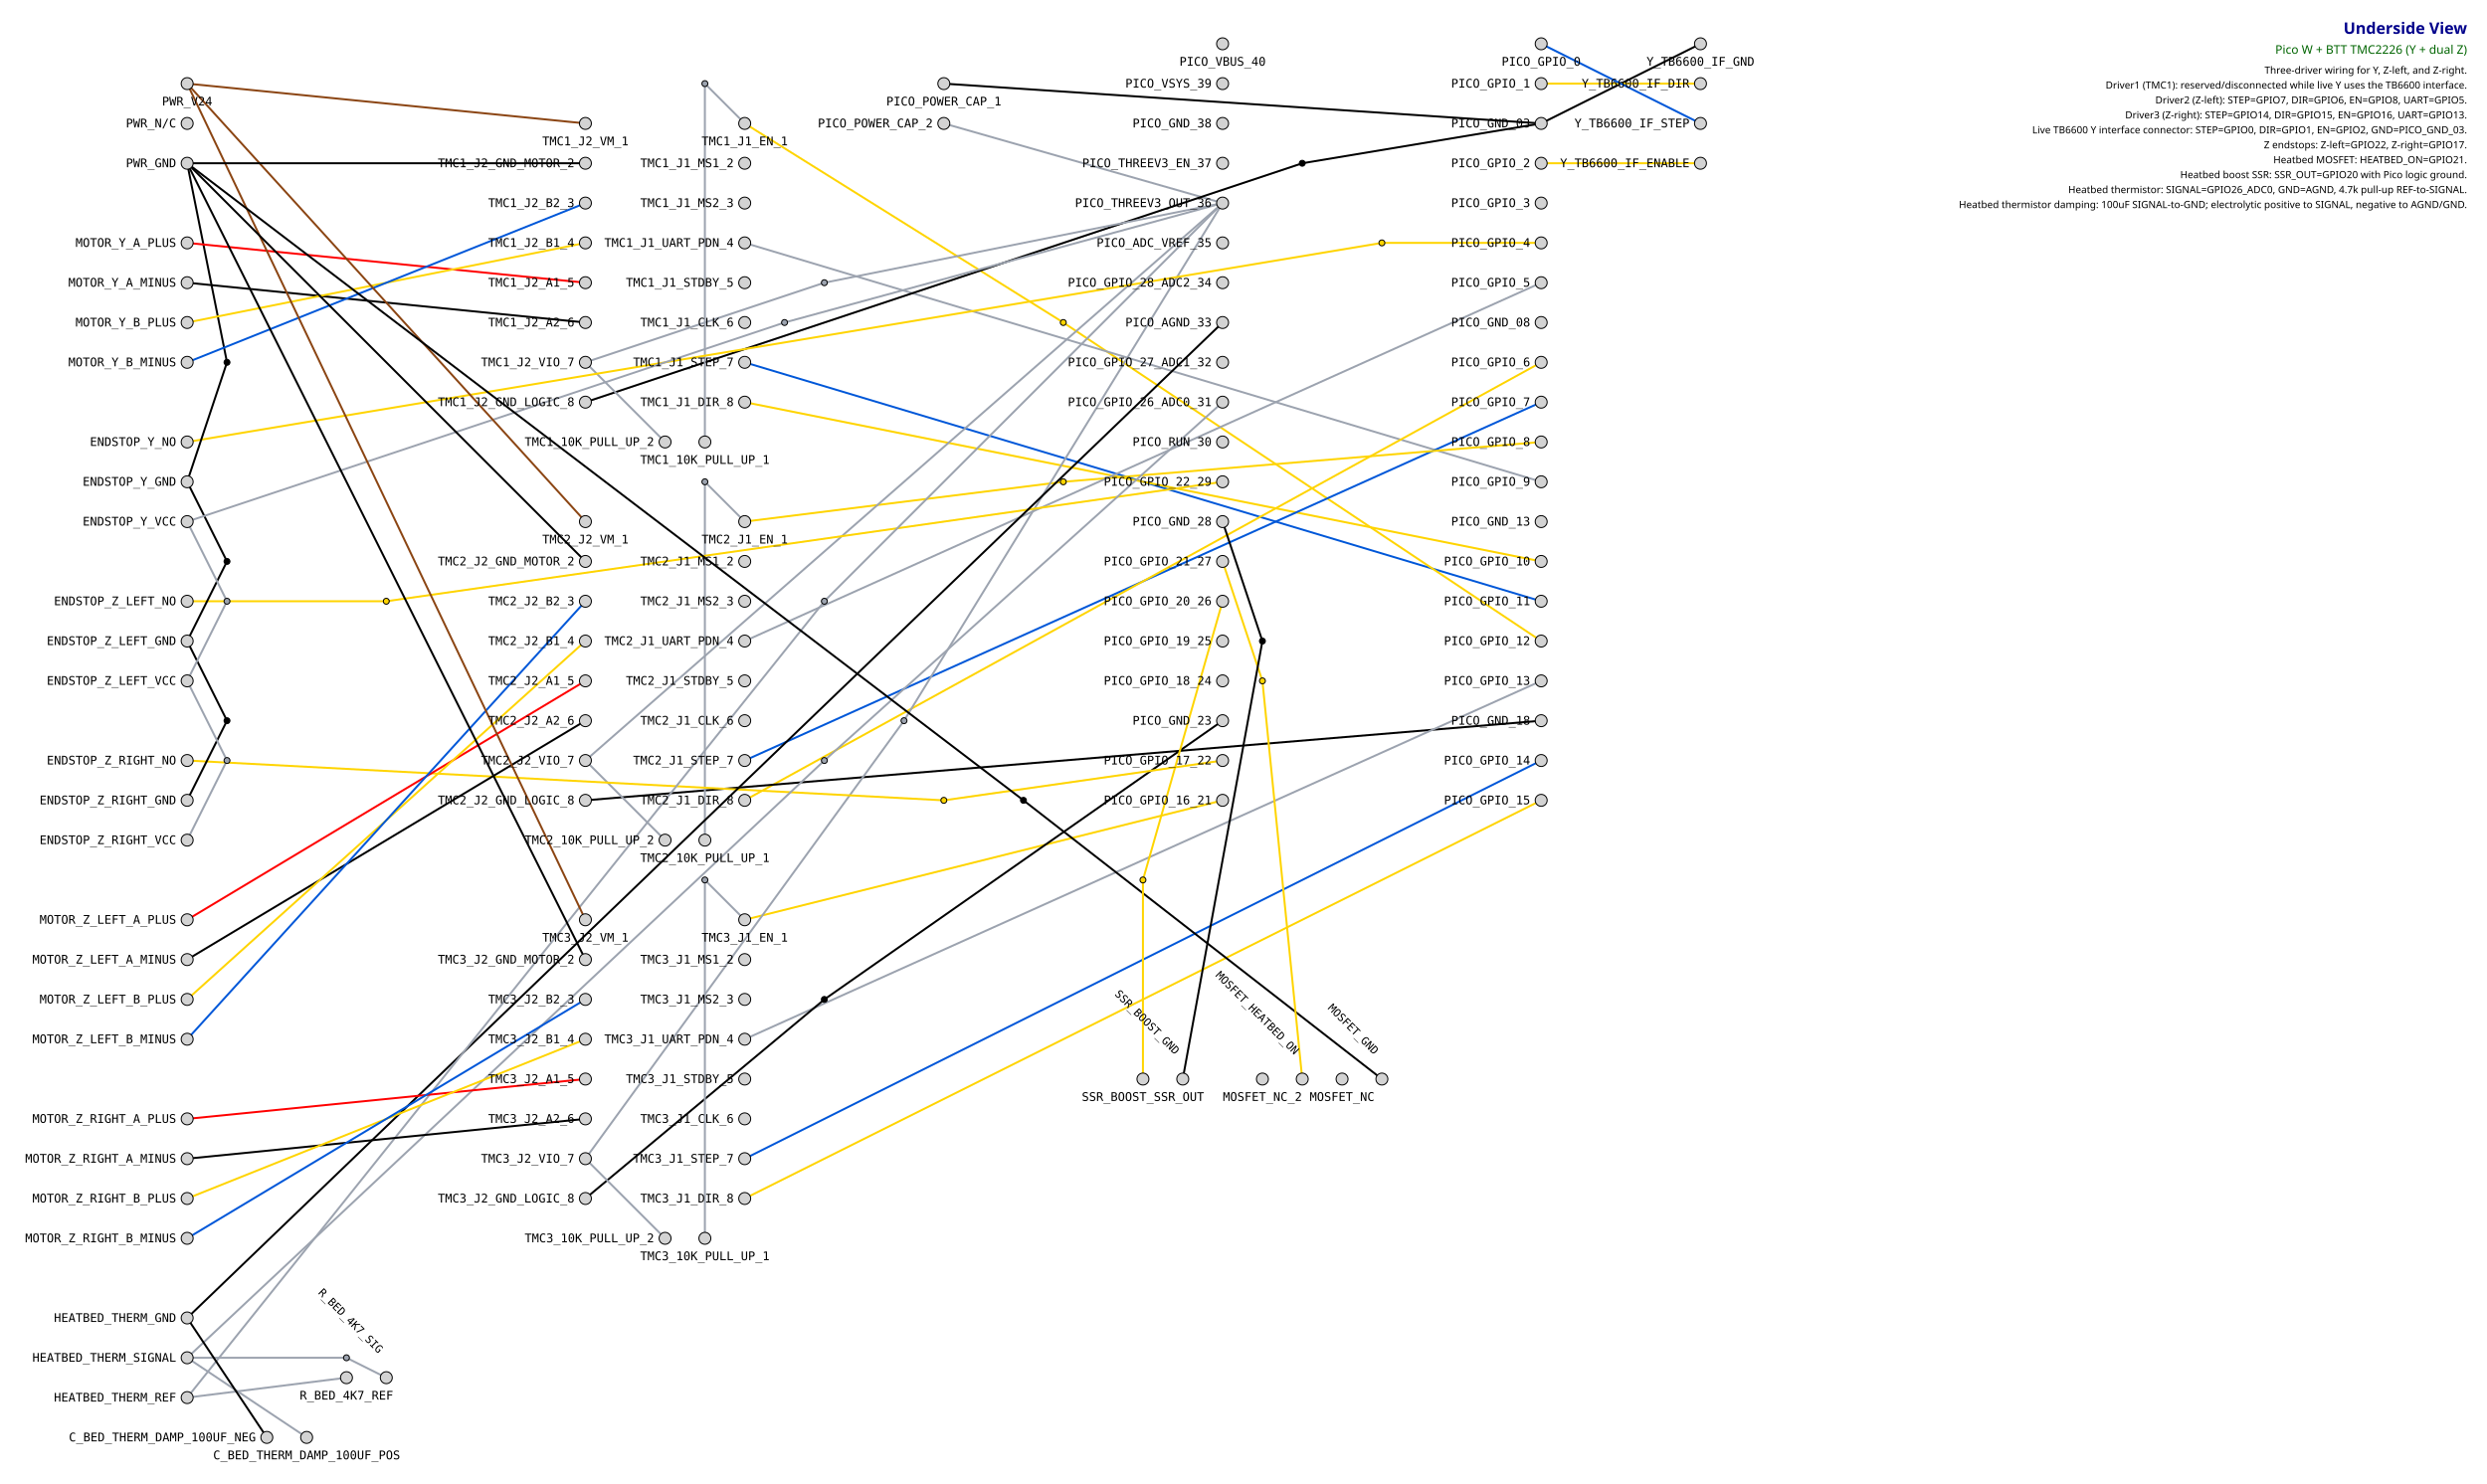
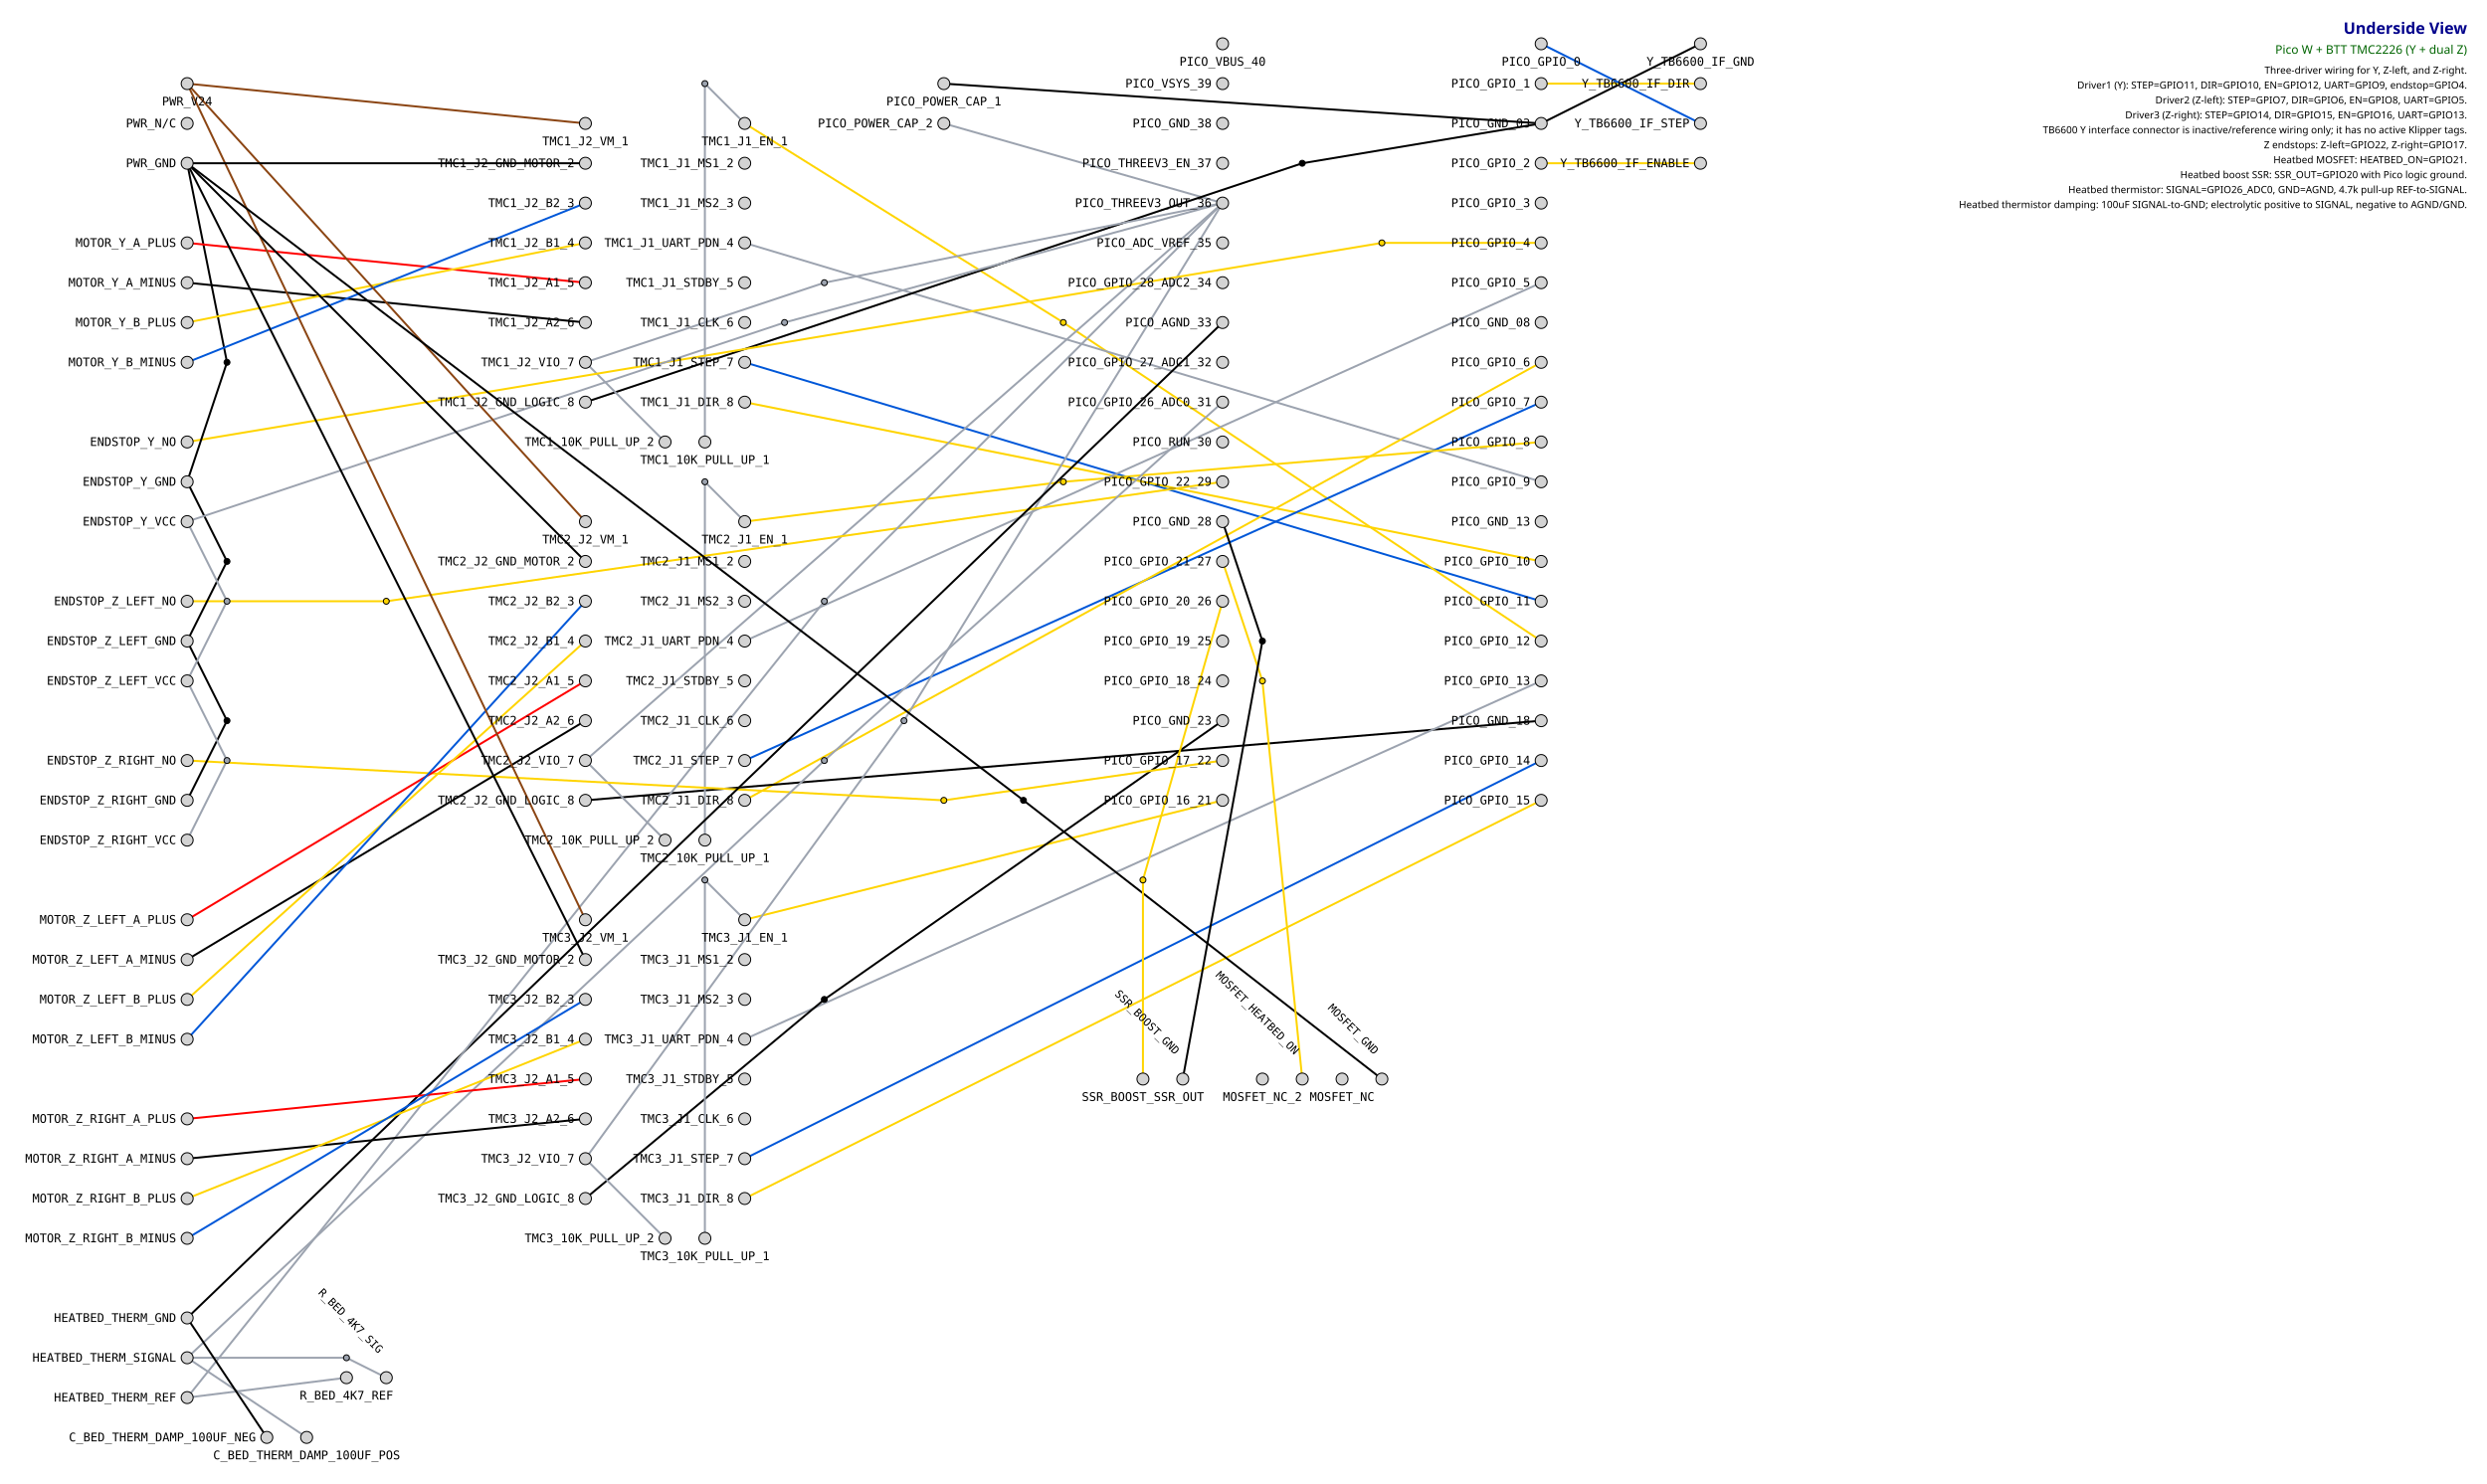
<svg xmlns="http://www.w3.org/2000/svg" viewBox="-128 -4 2498 1490" width="100%" height="100%">
  <line x1="1420" y1="120" x2="820" y2="80" stroke="#000000" stroke-width="2" />
  <line x1="820" y1="120" x2="1100" y2="200" stroke="#9ca3af" stroke-width="2" />
  <line x1="1420" y1="120" x2="1580" y2="40" stroke="#000000" stroke-width="2" />
  <line x1="1420" y1="80" x2="1580" y2="80" stroke="#ffd400" stroke-width="2" />
  <line x1="1420" y1="40" x2="1580" y2="120" stroke="#0057d8" stroke-width="2" />
  <line x1="1420" y1="160" x2="1580" y2="160" stroke="#ffd400" stroke-width="2" />
  <line x1="1420" y1="600" x2="620" y2="360" stroke="#0057d8" stroke-width="2" />
  <line x1="1420" y1="560" x2="620" y2="400" stroke="#ffd400" stroke-width="2" />
  <line x1="1420" y1="640" x2="940" y2="320" stroke="#ffd400" stroke-width="2" />
  <line x1="940" y1="320" x2="620" y2="120" stroke="#ffd400" stroke-width="2" />
  <circle cx="940" cy="320" r="3" fill="#ffd400" stroke="black" stroke-width="1" />
  <line x1="1420" y1="480" x2="620" y2="240" stroke="#9ca3af" stroke-width="2" />
  <line x1="1420" y1="120" x2="1180" y2="160" stroke="#000000" stroke-width="2" />
  <line x1="1180" y1="160" x2="460" y2="400" stroke="#000000" stroke-width="2" />
  <circle cx="1180" cy="160" r="3" fill="#000000" stroke="black" stroke-width="1" />
  <line x1="1100" y1="200" x2="700" y2="280" stroke="#9ca3af" stroke-width="2" />
  <line x1="700" y1="280" x2="460" y2="360" stroke="#9ca3af" stroke-width="2" />
  <circle cx="700" cy="280" r="3" fill="#9ca3af" stroke="black" stroke-width="1" />
  <line x1="460" y1="360" x2="540" y2="440" stroke="#9ca3af" stroke-width="2" />
  <line x1="580" y1="440" x2="580" y2="80" stroke="#9ca3af" stroke-width="2" />
  <line x1="580" y1="80" x2="620" y2="120" stroke="#9ca3af" stroke-width="2" />
  <circle cx="580" cy="80" r="3" fill="#9ca3af" stroke="black" stroke-width="1" />
  <line x1="1420" y1="400" x2="620" y2="760" stroke="#0057d8" stroke-width="2" />
  <line x1="1420" y1="360" x2="620" y2="800" stroke="#ffd400" stroke-width="2" />
  <line x1="1420" y1="440" x2="940" y2="480" stroke="#ffd400" stroke-width="2" />
  <line x1="940" y1="480" x2="620" y2="520" stroke="#ffd400" stroke-width="2" />
  <circle cx="940" cy="480" r="3" fill="#ffd400" stroke="black" stroke-width="1" />
  <line x1="1420" y1="280" x2="620" y2="640" stroke="#9ca3af" stroke-width="2" />
  <line x1="1420" y1="720" x2="460" y2="800" stroke="#000000" stroke-width="2" />
  <line x1="1100" y1="200" x2="460" y2="760" stroke="#9ca3af" stroke-width="2" />
  <line x1="460" y1="760" x2="540" y2="840" stroke="#9ca3af" stroke-width="2" />
  <line x1="580" y1="840" x2="580" y2="480" stroke="#9ca3af" stroke-width="2" />
  <line x1="580" y1="480" x2="620" y2="520" stroke="#9ca3af" stroke-width="2" />
  <circle cx="580" cy="480" r="3" fill="#9ca3af" stroke="black" stroke-width="1" />
  <line x1="1420" y1="760" x2="620" y2="1160" stroke="#0057d8" stroke-width="2" />
  <line x1="1420" y1="800" x2="620" y2="1200" stroke="#ffd400" stroke-width="2" />
  <line x1="1100" y1="800" x2="620" y2="920" stroke="#ffd400" stroke-width="2" />
  <line x1="1420" y1="680" x2="620" y2="1040" stroke="#9ca3af" stroke-width="2" />
  <line x1="1100" y1="720" x2="700" y2="1000" stroke="#000000" stroke-width="2" />
  <line x1="700" y1="1000" x2="460" y2="1200" stroke="#000000" stroke-width="2" />
  <circle cx="700" cy="1000" r="3" fill="#000000" stroke="black" stroke-width="1" />
  <line x1="1100" y1="200" x2="780" y2="720" stroke="#9ca3af" stroke-width="2" />
  <line x1="780" y1="720" x2="460" y2="1160" stroke="#9ca3af" stroke-width="2" />
  <circle cx="780" cy="720" r="3" fill="#9ca3af" stroke="black" stroke-width="1" />
  <line x1="460" y1="1160" x2="540" y2="1240" stroke="#9ca3af" stroke-width="2" />
  <line x1="580" y1="1240" x2="580" y2="880" stroke="#9ca3af" stroke-width="2" />
  <line x1="580" y1="880" x2="620" y2="920" stroke="#9ca3af" stroke-width="2" />
  <circle cx="580" cy="880" r="3" fill="#9ca3af" stroke="black" stroke-width="1" />
  <line x1="1420" y1="240" x2="1260" y2="240" stroke="#ffd400" stroke-width="2" />
  <line x1="1260" y1="240" x2="60" y2="440" stroke="#ffd400" stroke-width="2" />
  <circle cx="1260" cy="240" r="3" fill="#ffd400" stroke="black" stroke-width="1" />
  <line x1="1100" y1="480" x2="260" y2="600" stroke="#ffd400" stroke-width="2" />
  <line x1="260" y1="600" x2="60" y2="600" stroke="#ffd400" stroke-width="2" />
  <circle cx="260" cy="600" r="3" fill="#ffd400" stroke="black" stroke-width="1" />
  <line x1="1100" y1="760" x2="820" y2="800" stroke="#ffd400" stroke-width="2" />
  <line x1="820" y1="800" x2="60" y2="760" stroke="#ffd400" stroke-width="2" />
  <circle cx="820" cy="800" r="3" fill="#ffd400" stroke="black" stroke-width="1" />
  <line x1="60" y1="160" x2="100" y2="360" stroke="#000000" stroke-width="2" />
  <line x1="100" y1="360" x2="60" y2="480" stroke="#000000" stroke-width="2" />
  <circle cx="100" cy="360" r="3" fill="#000000" stroke="black" stroke-width="1" />
  <line x1="60" y1="480" x2="100" y2="560" stroke="#000000" stroke-width="2" />
  <line x1="100" y1="560" x2="60" y2="640" stroke="#000000" stroke-width="2" />
  <circle cx="100" cy="560" r="3" fill="#000000" stroke="black" stroke-width="1" />
  <line x1="60" y1="640" x2="100" y2="720" stroke="#000000" stroke-width="2" />
  <line x1="100" y1="720" x2="60" y2="800" stroke="#000000" stroke-width="2" />
  <circle cx="100" cy="720" r="3" fill="#000000" stroke="black" stroke-width="1" />
  <line x1="60" y1="520" x2="660" y2="320" stroke="#9ca3af" stroke-width="2" />
  <line x1="660" y1="320" x2="1100" y2="200" stroke="#9ca3af" stroke-width="2" />
  <circle cx="660" cy="320" r="3" fill="#9ca3af" stroke="black" stroke-width="1" />
  <line x1="60" y1="680" x2="100" y2="600" stroke="#9ca3af" stroke-width="2" />
  <line x1="100" y1="600" x2="60" y2="520" stroke="#9ca3af" stroke-width="2" />
  <circle cx="100" cy="600" r="3" fill="#9ca3af" stroke="black" stroke-width="1" />
  <line x1="60" y1="840" x2="100" y2="760" stroke="#9ca3af" stroke-width="2" />
  <line x1="100" y1="760" x2="60" y2="680" stroke="#9ca3af" stroke-width="2" />
  <circle cx="100" cy="760" r="3" fill="#9ca3af" stroke="black" stroke-width="1" />
  <line x1="1100" y1="320" x2="60" y2="1320" stroke="#000000" stroke-width="2" />
  <line x1="1100" y1="400" x2="700" y2="760" stroke="#9ca3af" stroke-width="2" />
  <line x1="700" y1="760" x2="60" y2="1360" stroke="#9ca3af" stroke-width="2" />
  <circle cx="700" cy="760" r="3" fill="#9ca3af" stroke="black" stroke-width="1" />
  <line x1="1100" y1="200" x2="700" y2="600" stroke="#9ca3af" stroke-width="2" />
  <line x1="700" y1="600" x2="60" y2="1400" stroke="#9ca3af" stroke-width="2" />
  <circle cx="700" cy="600" r="3" fill="#9ca3af" stroke="black" stroke-width="1" />
  <line x1="60" y1="1400" x2="220" y2="1380" stroke="#9ca3af" stroke-width="2" />
  <line x1="260" y1="1380" x2="220" y2="1360" stroke="#9ca3af" stroke-width="2" />
  <line x1="220" y1="1360" x2="60" y2="1360" stroke="#9ca3af" stroke-width="2" />
  <circle cx="220" cy="1360" r="3" fill="#9ca3af" stroke="black" stroke-width="1" />
  <line x1="180" y1="1440" x2="60" y2="1360" stroke="#9ca3af" stroke-width="2" />
  <line x1="140" y1="1440" x2="60" y2="1320" stroke="#000000" stroke-width="2" />
  <line x1="60" y1="240" x2="460" y2="280" stroke="#ff0000" stroke-width="2" />
  <line x1="60" y1="280" x2="460" y2="320" stroke="#000000" stroke-width="2" />
  <line x1="60" y1="320" x2="460" y2="240" stroke="#ffd400" stroke-width="2" />
  <line x1="60" y1="360" x2="460" y2="200" stroke="#0057d8" stroke-width="2" />
  <line x1="60" y1="920" x2="460" y2="680" stroke="#ff0000" stroke-width="2" />
  <line x1="60" y1="960" x2="460" y2="720" stroke="#000000" stroke-width="2" />
  <line x1="60" y1="1000" x2="460" y2="640" stroke="#ffd400" stroke-width="2" />
  <line x1="60" y1="1040" x2="460" y2="600" stroke="#0057d8" stroke-width="2" />
  <line x1="60" y1="1120" x2="460" y2="1080" stroke="#ff0000" stroke-width="2" />
  <line x1="60" y1="1160" x2="460" y2="1120" stroke="#000000" stroke-width="2" />
  <line x1="60" y1="1200" x2="460" y2="1040" stroke="#ffd400" stroke-width="2" />
  <line x1="60" y1="1240" x2="460" y2="1000" stroke="#0057d8" stroke-width="2" />
  <line x1="60" y1="80" x2="460" y2="120" stroke="#8b4513" stroke-width="2" />
  <line x1="60" y1="80" x2="460" y2="520" stroke="#8b4513" stroke-width="2" />
  <line x1="60" y1="80" x2="460" y2="920" stroke="#8b4513" stroke-width="2" />
  <line x1="60" y1="160" x2="460" y2="160" stroke="#000000" stroke-width="2" />
  <line x1="60" y1="160" x2="460" y2="560" stroke="#000000" stroke-width="2" />
  <line x1="60" y1="160" x2="460" y2="960" stroke="#000000" stroke-width="2" />
  <line x1="60" y1="160" x2="900" y2="800" stroke="#000000" stroke-width="2" />
  <line x1="900" y1="800" x2="1260" y2="1080" stroke="#000000" stroke-width="2" />
  <circle cx="900" cy="800" r="3" fill="#000000" stroke="black" stroke-width="1" />
  <line x1="1100" y1="560" x2="1140" y2="680" stroke="#ffd400" stroke-width="2" />
  <line x1="1140" y1="680" x2="1180" y2="1080" stroke="#ffd400" stroke-width="2" />
  <circle cx="1140" cy="680" r="3" fill="#ffd400" stroke="black" stroke-width="1" />
  <line x1="1100" y1="520" x2="1140" y2="640" stroke="#000000" stroke-width="2" />
  <line x1="1140" y1="640" x2="1060" y2="1080" stroke="#000000" stroke-width="2" />
  <circle cx="1140" cy="640" r="3" fill="#000000" stroke="black" stroke-width="1" />
  <line x1="1100" y1="600" x2="1020" y2="880" stroke="#ffd400" stroke-width="2" />
  <line x1="1020" y1="880" x2="1020" y2="1080" stroke="#ffd400" stroke-width="2" />
  <circle cx="1020" cy="880" r="3" fill="#ffd400" stroke="black" stroke-width="1" />
  <circle cx="1420" cy="40" r="6" fill="lightgray" stroke="black" />
  <text x="1420" y="62" font-size="12px" font-family="monospace" text-anchor="middle">PICO_GPIO_0</text>
  <circle cx="1420" cy="80" r="6" fill="lightgray" stroke="black" />
  <text x="1409" y="84" font-size="12px" font-family="monospace" text-anchor="end">PICO_GPIO_1</text>
  <circle cx="1420" cy="120" r="6" fill="lightgray" stroke="black" />
  <text x="1409" y="124" font-size="12px" font-family="monospace" text-anchor="end">PICO_GND_03</text>
  <circle cx="1420" cy="160" r="6" fill="lightgray" stroke="black" />
  <text x="1409" y="164" font-size="12px" font-family="monospace" text-anchor="end">PICO_GPIO_2</text>
  <circle cx="1420" cy="200" r="6" fill="lightgray" stroke="black" />
  <text x="1409" y="204" font-size="12px" font-family="monospace" text-anchor="end">PICO_GPIO_3</text>
  <circle cx="1420" cy="240" r="6" fill="lightgray" stroke="black" />
  <text x="1409" y="244" font-size="12px" font-family="monospace" text-anchor="end">PICO_GPIO_4</text>
  <circle cx="1420" cy="280" r="6" fill="lightgray" stroke="black" />
  <text x="1409" y="284" font-size="12px" font-family="monospace" text-anchor="end">PICO_GPIO_5</text>
  <circle cx="1420" cy="320" r="6" fill="lightgray" stroke="black" />
  <text x="1409" y="324" font-size="12px" font-family="monospace" text-anchor="end">PICO_GND_08</text>
  <circle cx="1420" cy="360" r="6" fill="lightgray" stroke="black" />
  <text x="1409" y="364" font-size="12px" font-family="monospace" text-anchor="end">PICO_GPIO_6</text>
  <circle cx="1420" cy="400" r="6" fill="lightgray" stroke="black" />
  <text x="1409" y="404" font-size="12px" font-family="monospace" text-anchor="end">PICO_GPIO_7</text>
  <circle cx="1420" cy="440" r="6" fill="lightgray" stroke="black" />
  <text x="1409" y="444" font-size="12px" font-family="monospace" text-anchor="end">PICO_GPIO_8</text>
  <circle cx="1420" cy="480" r="6" fill="lightgray" stroke="black" />
  <text x="1409" y="484" font-size="12px" font-family="monospace" text-anchor="end">PICO_GPIO_9</text>
  <circle cx="1420" cy="520" r="6" fill="lightgray" stroke="black" />
  <text x="1409" y="524" font-size="12px" font-family="monospace" text-anchor="end">PICO_GND_13</text>
  <circle cx="1420" cy="560" r="6" fill="lightgray" stroke="black" />
  <text x="1409" y="564" font-size="12px" font-family="monospace" text-anchor="end">PICO_GPIO_10</text>
  <circle cx="1420" cy="600" r="6" fill="lightgray" stroke="black" />
  <text x="1409" y="604" font-size="12px" font-family="monospace" text-anchor="end">PICO_GPIO_11</text>
  <circle cx="1420" cy="640" r="6" fill="lightgray" stroke="black" />
  <text x="1409" y="644" font-size="12px" font-family="monospace" text-anchor="end">PICO_GPIO_12</text>
  <circle cx="1420" cy="680" r="6" fill="lightgray" stroke="black" />
  <text x="1409" y="684" font-size="12px" font-family="monospace" text-anchor="end">PICO_GPIO_13</text>
  <circle cx="1420" cy="720" r="6" fill="lightgray" stroke="black" />
  <text x="1409" y="724" font-size="12px" font-family="monospace" text-anchor="end">PICO_GND_18</text>
  <circle cx="1420" cy="760" r="6" fill="lightgray" stroke="black" />
  <text x="1409" y="764" font-size="12px" font-family="monospace" text-anchor="end">PICO_GPIO_14</text>
  <circle cx="1420" cy="800" r="6" fill="lightgray" stroke="black" />
  <text x="1409" y="804" font-size="12px" font-family="monospace" text-anchor="end">PICO_GPIO_15</text>
  <circle cx="1100" cy="40" r="6" fill="lightgray" stroke="black" />
  <text x="1100" y="62" font-size="12px" font-family="monospace" text-anchor="middle">PICO_VBUS_40</text>
  <circle cx="1100" cy="80" r="6" fill="lightgray" stroke="black" />
  <text x="1089" y="84" font-size="12px" font-family="monospace" text-anchor="end">PICO_VSYS_39</text>
  <circle cx="1100" cy="120" r="6" fill="lightgray" stroke="black" />
  <text x="1089" y="124" font-size="12px" font-family="monospace" text-anchor="end">PICO_GND_38</text>
  <circle cx="1100" cy="160" r="6" fill="lightgray" stroke="black" />
  <text x="1089" y="164" font-size="12px" font-family="monospace" text-anchor="end">PICO_THREEV3_EN_37</text>
  <circle cx="1100" cy="200" r="6" fill="lightgray" stroke="black" />
  <text x="1089" y="204" font-size="12px" font-family="monospace" text-anchor="end">PICO_THREEV3_OUT_36</text>
  <circle cx="1100" cy="240" r="6" fill="lightgray" stroke="black" />
  <text x="1089" y="244" font-size="12px" font-family="monospace" text-anchor="end">PICO_ADC_VREF_35</text>
  <circle cx="1100" cy="280" r="6" fill="lightgray" stroke="black" />
  <text x="1089" y="284" font-size="12px" font-family="monospace" text-anchor="end">PICO_GPIO_28_ADC2_34</text>
  <circle cx="1100" cy="320" r="6" fill="lightgray" stroke="black" />
  <text x="1089" y="324" font-size="12px" font-family="monospace" text-anchor="end">PICO_AGND_33</text>
  <circle cx="1100" cy="360" r="6" fill="lightgray" stroke="black" />
  <text x="1089" y="364" font-size="12px" font-family="monospace" text-anchor="end">PICO_GPIO_27_ADC1_32</text>
  <circle cx="1100" cy="400" r="6" fill="lightgray" stroke="black" />
  <text x="1089" y="404" font-size="12px" font-family="monospace" text-anchor="end">PICO_GPIO_26_ADC0_31</text>
  <circle cx="1100" cy="440" r="6" fill="lightgray" stroke="black" />
  <text x="1089" y="444" font-size="12px" font-family="monospace" text-anchor="end">PICO_RUN_30</text>
  <circle cx="1100" cy="480" r="6" fill="lightgray" stroke="black" />
  <text x="1089" y="484" font-size="12px" font-family="monospace" text-anchor="end">PICO_GPIO_22_29</text>
  <circle cx="1100" cy="520" r="6" fill="lightgray" stroke="black" />
  <text x="1089" y="524" font-size="12px" font-family="monospace" text-anchor="end">PICO_GND_28</text>
  <circle cx="1100" cy="560" r="6" fill="lightgray" stroke="black" />
  <text x="1089" y="564" font-size="12px" font-family="monospace" text-anchor="end">PICO_GPIO_21_27</text>
  <circle cx="1100" cy="600" r="6" fill="lightgray" stroke="black" />
  <text x="1089" y="604" font-size="12px" font-family="monospace" text-anchor="end">PICO_GPIO_20_26</text>
  <circle cx="1100" cy="640" r="6" fill="lightgray" stroke="black" />
  <text x="1089" y="644" font-size="12px" font-family="monospace" text-anchor="end">PICO_GPIO_19_25</text>
  <circle cx="1100" cy="680" r="6" fill="lightgray" stroke="black" />
  <text x="1089" y="684" font-size="12px" font-family="monospace" text-anchor="end">PICO_GPIO_18_24</text>
  <circle cx="1100" cy="720" r="6" fill="lightgray" stroke="black" />
  <text x="1089" y="724" font-size="12px" font-family="monospace" text-anchor="end">PICO_GND_23</text>
  <circle cx="1100" cy="760" r="6" fill="lightgray" stroke="black" />
  <text x="1089" y="764" font-size="12px" font-family="monospace" text-anchor="end">PICO_GPIO_17_22</text>
  <circle cx="1100" cy="800" r="6" fill="lightgray" stroke="black" />
  <text x="1089" y="804" font-size="12px" font-family="monospace" text-anchor="end">PICO_GPIO_16_21</text>
  <circle cx="620" cy="120" r="6" fill="lightgray" stroke="black" />
  <text x="620" y="142" font-size="12px" font-family="monospace" text-anchor="middle">TMC1_J1_EN_1</text>
  <circle cx="620" cy="160" r="6" fill="lightgray" stroke="black" />
  <text x="609" y="164" font-size="12px" font-family="monospace" text-anchor="end">TMC1_J1_MS1_2</text>
  <circle cx="620" cy="200" r="6" fill="lightgray" stroke="black" />
  <text x="609" y="204" font-size="12px" font-family="monospace" text-anchor="end">TMC1_J1_MS2_3</text>
  <circle cx="620" cy="240" r="6" fill="lightgray" stroke="black" />
  <text x="609" y="244" font-size="12px" font-family="monospace" text-anchor="end">TMC1_J1_UART_PDN_4</text>
  <circle cx="620" cy="280" r="6" fill="lightgray" stroke="black" />
  <text x="609" y="284" font-size="12px" font-family="monospace" text-anchor="end">TMC1_J1_STDBY_5</text>
  <circle cx="620" cy="320" r="6" fill="lightgray" stroke="black" />
  <text x="609" y="324" font-size="12px" font-family="monospace" text-anchor="end">TMC1_J1_CLK_6</text>
  <circle cx="620" cy="360" r="6" fill="lightgray" stroke="black" />
  <text x="609" y="364" font-size="12px" font-family="monospace" text-anchor="end">TMC1_J1_STEP_7</text>
  <circle cx="620" cy="400" r="6" fill="lightgray" stroke="black" />
  <text x="609" y="404" font-size="12px" font-family="monospace" text-anchor="end">TMC1_J1_DIR_8</text>
  <circle cx="460" cy="120" r="6" fill="lightgray" stroke="black" />
  <text x="460" y="142" font-size="12px" font-family="monospace" text-anchor="middle">TMC1_J2_VM_1</text>
  <circle cx="460" cy="160" r="6" fill="lightgray" stroke="black" />
  <text x="449" y="164" font-size="12px" font-family="monospace" text-anchor="end">TMC1_J2_GND_MOTOR_2</text>
  <circle cx="460" cy="200" r="6" fill="lightgray" stroke="black" />
  <text x="449" y="204" font-size="12px" font-family="monospace" text-anchor="end">TMC1_J2_B2_3</text>
  <circle cx="460" cy="240" r="6" fill="lightgray" stroke="black" />
  <text x="449" y="244" font-size="12px" font-family="monospace" text-anchor="end">TMC1_J2_B1_4</text>
  <circle cx="460" cy="280" r="6" fill="lightgray" stroke="black" />
  <text x="449" y="284" font-size="12px" font-family="monospace" text-anchor="end">TMC1_J2_A1_5</text>
  <circle cx="460" cy="320" r="6" fill="lightgray" stroke="black" />
  <text x="449" y="324" font-size="12px" font-family="monospace" text-anchor="end">TMC1_J2_A2_6</text>
  <circle cx="460" cy="360" r="6" fill="lightgray" stroke="black" />
  <text x="449" y="364" font-size="12px" font-family="monospace" text-anchor="end">TMC1_J2_VIO_7</text>
  <circle cx="460" cy="400" r="6" fill="lightgray" stroke="black" />
  <text x="449" y="404" font-size="12px" font-family="monospace" text-anchor="end">TMC1_J2_GND_LOGIC_8</text>
  <circle cx="620" cy="520" r="6" fill="lightgray" stroke="black" />
  <text x="620" y="542" font-size="12px" font-family="monospace" text-anchor="middle">TMC2_J1_EN_1</text>
  <circle cx="620" cy="560" r="6" fill="lightgray" stroke="black" />
  <text x="609" y="564" font-size="12px" font-family="monospace" text-anchor="end">TMC2_J1_MS1_2</text>
  <circle cx="620" cy="600" r="6" fill="lightgray" stroke="black" />
  <text x="609" y="604" font-size="12px" font-family="monospace" text-anchor="end">TMC2_J1_MS2_3</text>
  <circle cx="620" cy="640" r="6" fill="lightgray" stroke="black" />
  <text x="609" y="644" font-size="12px" font-family="monospace" text-anchor="end">TMC2_J1_UART_PDN_4</text>
  <circle cx="620" cy="680" r="6" fill="lightgray" stroke="black" />
  <text x="609" y="684" font-size="12px" font-family="monospace" text-anchor="end">TMC2_J1_STDBY_5</text>
  <circle cx="620" cy="720" r="6" fill="lightgray" stroke="black" />
  <text x="609" y="724" font-size="12px" font-family="monospace" text-anchor="end">TMC2_J1_CLK_6</text>
  <circle cx="620" cy="760" r="6" fill="lightgray" stroke="black" />
  <text x="609" y="764" font-size="12px" font-family="monospace" text-anchor="end">TMC2_J1_STEP_7</text>
  <circle cx="620" cy="800" r="6" fill="lightgray" stroke="black" />
  <text x="609" y="804" font-size="12px" font-family="monospace" text-anchor="end">TMC2_J1_DIR_8</text>
  <circle cx="460" cy="520" r="6" fill="lightgray" stroke="black" />
  <text x="460" y="542" font-size="12px" font-family="monospace" text-anchor="middle">TMC2_J2_VM_1</text>
  <circle cx="460" cy="560" r="6" fill="lightgray" stroke="black" />
  <text x="449" y="564" font-size="12px" font-family="monospace" text-anchor="end">TMC2_J2_GND_MOTOR_2</text>
  <circle cx="460" cy="600" r="6" fill="lightgray" stroke="black" />
  <text x="449" y="604" font-size="12px" font-family="monospace" text-anchor="end">TMC2_J2_B2_3</text>
  <circle cx="460" cy="640" r="6" fill="lightgray" stroke="black" />
  <text x="449" y="644" font-size="12px" font-family="monospace" text-anchor="end">TMC2_J2_B1_4</text>
  <circle cx="460" cy="680" r="6" fill="lightgray" stroke="black" />
  <text x="449" y="684" font-size="12px" font-family="monospace" text-anchor="end">TMC2_J2_A1_5</text>
  <circle cx="460" cy="720" r="6" fill="lightgray" stroke="black" />
  <text x="449" y="724" font-size="12px" font-family="monospace" text-anchor="end">TMC2_J2_A2_6</text>
  <circle cx="460" cy="760" r="6" fill="lightgray" stroke="black" />
  <text x="449" y="764" font-size="12px" font-family="monospace" text-anchor="end">TMC2_J2_VIO_7</text>
  <circle cx="460" cy="800" r="6" fill="lightgray" stroke="black" />
  <text x="449" y="804" font-size="12px" font-family="monospace" text-anchor="end">TMC2_J2_GND_LOGIC_8</text>
  <circle cx="620" cy="920" r="6" fill="lightgray" stroke="black" />
  <text x="620" y="942" font-size="12px" font-family="monospace" text-anchor="middle">TMC3_J1_EN_1</text>
  <circle cx="620" cy="960" r="6" fill="lightgray" stroke="black" />
  <text x="609" y="964" font-size="12px" font-family="monospace" text-anchor="end">TMC3_J1_MS1_2</text>
  <circle cx="620" cy="1000" r="6" fill="lightgray" stroke="black" />
  <text x="609" y="1004" font-size="12px" font-family="monospace" text-anchor="end">TMC3_J1_MS2_3</text>
  <circle cx="620" cy="1040" r="6" fill="lightgray" stroke="black" />
  <text x="609" y="1044" font-size="12px" font-family="monospace" text-anchor="end">TMC3_J1_UART_PDN_4</text>
  <circle cx="620" cy="1080" r="6" fill="lightgray" stroke="black" />
  <text x="609" y="1084" font-size="12px" font-family="monospace" text-anchor="end">TMC3_J1_STDBY_5</text>
  <circle cx="620" cy="1120" r="6" fill="lightgray" stroke="black" />
  <text x="609" y="1124" font-size="12px" font-family="monospace" text-anchor="end">TMC3_J1_CLK_6</text>
  <circle cx="620" cy="1160" r="6" fill="lightgray" stroke="black" />
  <text x="609" y="1164" font-size="12px" font-family="monospace" text-anchor="end">TMC3_J1_STEP_7</text>
  <circle cx="620" cy="1200" r="6" fill="lightgray" stroke="black" />
  <text x="609" y="1204" font-size="12px" font-family="monospace" text-anchor="end">TMC3_J1_DIR_8</text>
  <circle cx="460" cy="920" r="6" fill="lightgray" stroke="black" />
  <text x="460" y="942" font-size="12px" font-family="monospace" text-anchor="middle">TMC3_J2_VM_1</text>
  <circle cx="460" cy="960" r="6" fill="lightgray" stroke="black" />
  <text x="449" y="964" font-size="12px" font-family="monospace" text-anchor="end">TMC3_J2_GND_MOTOR_2</text>
  <circle cx="460" cy="1000" r="6" fill="lightgray" stroke="black" />
  <text x="449" y="1004" font-size="12px" font-family="monospace" text-anchor="end">TMC3_J2_B2_3</text>
  <circle cx="460" cy="1040" r="6" fill="lightgray" stroke="black" />
  <text x="449" y="1044" font-size="12px" font-family="monospace" text-anchor="end">TMC3_J2_B1_4</text>
  <circle cx="460" cy="1080" r="6" fill="lightgray" stroke="black" />
  <text x="449" y="1084" font-size="12px" font-family="monospace" text-anchor="end">TMC3_J2_A1_5</text>
  <circle cx="460" cy="1120" r="6" fill="lightgray" stroke="black" />
  <text x="449" y="1124" font-size="12px" font-family="monospace" text-anchor="end">TMC3_J2_A2_6</text>
  <circle cx="460" cy="1160" r="6" fill="lightgray" stroke="black" />
  <text x="449" y="1164" font-size="12px" font-family="monospace" text-anchor="end">TMC3_J2_VIO_7</text>
  <circle cx="460" cy="1200" r="6" fill="lightgray" stroke="black" />
  <text x="449" y="1204" font-size="12px" font-family="monospace" text-anchor="end">TMC3_J2_GND_LOGIC_8</text>
  <circle cx="580" cy="440" r="6" fill="lightgray" stroke="black" />
  <text x="580" y="462" font-size="12px" font-family="monospace" text-anchor="middle">TMC1_10K_PULL_UP_1</text>
  <circle cx="540" cy="440" r="6" fill="lightgray" stroke="black" />
  <text x="529" y="444" font-size="12px" font-family="monospace" text-anchor="end">TMC1_10K_PULL_UP_2</text>
  <circle cx="580" cy="840" r="6" fill="lightgray" stroke="black" />
  <text x="580" y="862" font-size="12px" font-family="monospace" text-anchor="middle">TMC2_10K_PULL_UP_1</text>
  <circle cx="540" cy="840" r="6" fill="lightgray" stroke="black" />
  <text x="529" y="844" font-size="12px" font-family="monospace" text-anchor="end">TMC2_10K_PULL_UP_2</text>
  <circle cx="580" cy="1240" r="6" fill="lightgray" stroke="black" />
  <text x="580" y="1262" font-size="12px" font-family="monospace" text-anchor="middle">TMC3_10K_PULL_UP_1</text>
  <circle cx="540" cy="1240" r="6" fill="lightgray" stroke="black" />
  <text x="529" y="1244" font-size="12px" font-family="monospace" text-anchor="end">TMC3_10K_PULL_UP_2</text>
  <circle cx="820" cy="80" r="6" fill="lightgray" stroke="black" />
  <text x="820" y="102" font-size="12px" font-family="monospace" text-anchor="middle">PICO_POWER_CAP_1</text>
  <circle cx="820" cy="120" r="6" fill="lightgray" stroke="black" />
  <text x="809" y="124" font-size="12px" font-family="monospace" text-anchor="end">PICO_POWER_CAP_2</text>
  <circle cx="60" cy="1320" r="6" fill="lightgray" stroke="black" />
  <text x="49" y="1324" font-size="12px" font-family="monospace" text-anchor="end">HEATBED_THERM_GND</text>
  <circle cx="60" cy="1360" r="6" fill="lightgray" stroke="black" />
  <text x="49" y="1364" font-size="12px" font-family="monospace" text-anchor="end">HEATBED_THERM_SIGNAL</text>
  <circle cx="60" cy="1400" r="6" fill="lightgray" stroke="black" />
  <text x="49" y="1404" font-size="12px" font-family="monospace" text-anchor="end">HEATBED_THERM_REF</text>
  <circle cx="260" cy="1380" r="6" fill="lightgray" stroke="black" />
  <text x="252" y="1356" font-size="11px" font-family="monospace" text-anchor="end" transform="rotate(45,252,1356)">R_BED_4K7_SIG</text>
  <circle cx="220" cy="1380" r="6" fill="lightgray" stroke="black" />
  <text x="220" y="1402" font-size="12px" font-family="monospace" text-anchor="middle">R_BED_4K7_REF</text>
  <circle cx="180" cy="1440" r="6" fill="lightgray" stroke="black" />
  <text x="180" y="1462" font-size="12px" font-family="monospace" text-anchor="middle">C_BED_THERM_DAMP_100UF_POS</text>
  <circle cx="140" cy="1440" r="6" fill="lightgray" stroke="black" />
  <text x="129" y="1444" font-size="12px" font-family="monospace" text-anchor="end">C_BED_THERM_DAMP_100UF_NEG</text>
  <circle cx="60" cy="440" r="6" fill="lightgray" stroke="black" />
  <text x="49" y="444" font-size="12px" font-family="monospace" text-anchor="end">ENDSTOP_Y_NO</text>
  <circle cx="60" cy="480" r="6" fill="lightgray" stroke="black" />
  <text x="49" y="484" font-size="12px" font-family="monospace" text-anchor="end">ENDSTOP_Y_GND</text>
  <circle cx="60" cy="520" r="6" fill="lightgray" stroke="black" />
  <text x="49" y="524" font-size="12px" font-family="monospace" text-anchor="end">ENDSTOP_Y_VCC</text>
  <circle cx="60" cy="240" r="6" fill="lightgray" stroke="black" />
  <text x="49" y="244" font-size="12px" font-family="monospace" text-anchor="end">MOTOR_Y_A_PLUS</text>
  <circle cx="60" cy="280" r="6" fill="lightgray" stroke="black" />
  <text x="49" y="284" font-size="12px" font-family="monospace" text-anchor="end">MOTOR_Y_A_MINUS</text>
  <circle cx="60" cy="320" r="6" fill="lightgray" stroke="black" />
  <text x="49" y="324" font-size="12px" font-family="monospace" text-anchor="end">MOTOR_Y_B_PLUS</text>
  <circle cx="60" cy="360" r="6" fill="lightgray" stroke="black" />
  <text x="49" y="364" font-size="12px" font-family="monospace" text-anchor="end">MOTOR_Y_B_MINUS</text>
  <circle cx="1580" cy="40" r="6" fill="lightgray" stroke="black" />
  <text x="1580" y="62" font-size="12px" font-family="monospace" text-anchor="middle">Y_TB6600_IF_GND</text>
  <circle cx="1580" cy="80" r="6" fill="lightgray" stroke="black" />
  <text x="1569" y="84" font-size="12px" font-family="monospace" text-anchor="end">Y_TB6600_IF_DIR</text>
  <circle cx="1580" cy="120" r="6" fill="lightgray" stroke="black" />
  <text x="1569" y="124" font-size="12px" font-family="monospace" text-anchor="end">Y_TB6600_IF_STEP</text>
  <circle cx="1580" cy="160" r="6" fill="lightgray" stroke="black" />
  <text x="1569" y="164" font-size="12px" font-family="monospace" text-anchor="end">Y_TB6600_IF_ENABLE</text>
  <circle cx="60" cy="600" r="6" fill="lightgray" stroke="black" />
  <text x="49" y="604" font-size="12px" font-family="monospace" text-anchor="end">ENDSTOP_Z_LEFT_NO</text>
  <circle cx="60" cy="640" r="6" fill="lightgray" stroke="black" />
  <text x="49" y="644" font-size="12px" font-family="monospace" text-anchor="end">ENDSTOP_Z_LEFT_GND</text>
  <circle cx="60" cy="680" r="6" fill="lightgray" stroke="black" />
  <text x="49" y="684" font-size="12px" font-family="monospace" text-anchor="end">ENDSTOP_Z_LEFT_VCC</text>
  <circle cx="60" cy="760" r="6" fill="lightgray" stroke="black" />
  <text x="49" y="764" font-size="12px" font-family="monospace" text-anchor="end">ENDSTOP_Z_RIGHT_NO</text>
  <circle cx="60" cy="800" r="6" fill="lightgray" stroke="black" />
  <text x="49" y="804" font-size="12px" font-family="monospace" text-anchor="end">ENDSTOP_Z_RIGHT_GND</text>
  <circle cx="60" cy="840" r="6" fill="lightgray" stroke="black" />
  <text x="49" y="844" font-size="12px" font-family="monospace" text-anchor="end">ENDSTOP_Z_RIGHT_VCC</text>
  <circle cx="60" cy="920" r="6" fill="lightgray" stroke="black" />
  <text x="49" y="924" font-size="12px" font-family="monospace" text-anchor="end">MOTOR_Z_LEFT_A_PLUS</text>
  <circle cx="60" cy="960" r="6" fill="lightgray" stroke="black" />
  <text x="49" y="964" font-size="12px" font-family="monospace" text-anchor="end">MOTOR_Z_LEFT_A_MINUS</text>
  <circle cx="60" cy="1000" r="6" fill="lightgray" stroke="black" />
  <text x="49" y="1004" font-size="12px" font-family="monospace" text-anchor="end">MOTOR_Z_LEFT_B_PLUS</text>
  <circle cx="60" cy="1040" r="6" fill="lightgray" stroke="black" />
  <text x="49" y="1044" font-size="12px" font-family="monospace" text-anchor="end">MOTOR_Z_LEFT_B_MINUS</text>
  <circle cx="60" cy="1120" r="6" fill="lightgray" stroke="black" />
  <text x="49" y="1124" font-size="12px" font-family="monospace" text-anchor="end">MOTOR_Z_RIGHT_A_PLUS</text>
  <circle cx="60" cy="1160" r="6" fill="lightgray" stroke="black" />
  <text x="49" y="1164" font-size="12px" font-family="monospace" text-anchor="end">MOTOR_Z_RIGHT_A_MINUS</text>
  <circle cx="60" cy="1200" r="6" fill="lightgray" stroke="black" />
  <text x="49" y="1204" font-size="12px" font-family="monospace" text-anchor="end">MOTOR_Z_RIGHT_B_PLUS</text>
  <circle cx="60" cy="1240" r="6" fill="lightgray" stroke="black" />
  <text x="49" y="1244" font-size="12px" font-family="monospace" text-anchor="end">MOTOR_Z_RIGHT_B_MINUS</text>
  <circle cx="60" cy="80" r="6" fill="lightgray" stroke="black" />
  <text x="60" y="102" font-size="12px" font-family="monospace" text-anchor="middle">PWR_V24</text>
  <circle cx="60" cy="120" r="6" fill="lightgray" stroke="black" />
  <text x="49" y="124" font-size="12px" font-family="monospace" text-anchor="end">PWR_N/C</text>
  <circle cx="60" cy="160" r="6" fill="lightgray" stroke="black" />
  <text x="49" y="164" font-size="12px" font-family="monospace" text-anchor="end">PWR_GND</text>
  <circle cx="1260" cy="1080" r="6" fill="lightgray" stroke="black" />
  <text x="1252" y="1056" font-size="11px" font-family="monospace" text-anchor="end" transform="rotate(45,1252,1056)">MOSFET_GND</text>
  <circle cx="1220" cy="1080" r="6" fill="lightgray" stroke="black" />
  <text x="1220" y="1102" font-size="12px" font-family="monospace" text-anchor="middle">MOSFET_NC</text>
  <circle cx="1180" cy="1080" r="6" fill="lightgray" stroke="black" />
  <text x="1172" y="1056" font-size="11px" font-family="monospace" text-anchor="end" transform="rotate(45,1172,1056)">MOSFET_HEATBED_ON</text>
  <circle cx="1140" cy="1080" r="6" fill="lightgray" stroke="black" />
  <text x="1140" y="1102" font-size="12px" font-family="monospace" text-anchor="middle">MOSFET_NC_2</text>
  <circle cx="1060" cy="1080" r="6" fill="lightgray" stroke="black" />
  <text x="1052" y="1056" font-size="11px" font-family="monospace" text-anchor="end" transform="rotate(45,1052,1056)">SSR_BOOST_GND</text>
  <circle cx="1020" cy="1080" r="6" fill="lightgray" stroke="black" />
  <text x="1020" y="1102" font-size="12px" font-family="monospace" text-anchor="middle">SSR_BOOST_SSR_OUT</text>
  <text x="2350" y="30" font-size="16px" font-family="sans-serif" font-weight="bold" text-anchor="end" fill="darkblue">Underside View</text>
  <text x="2350" y="50" font-size="12px" font-family="sans-serif" text-anchor="end" fill="darkgreen">Pico W + BTT TMC2226 (Y + dual Z)</text>
  <text x="2350" y="70" font-size="10px" font-family="sans-serif" text-anchor="end" fill="black">Three-driver wiring for Y, Z-left, and Z-right.</text>
-   <text x="2350" y="85" font-size="10px" font-family="sans-serif" text-anchor="end" fill="black">Driver1 (TMC1): reserved/disconnected while live Y uses the TB6600 interface.</text>
+   <text x="2350" y="85" font-size="10px" font-family="sans-serif" text-anchor="end" fill="black">Driver1 (Y): STEP=GPIO11, DIR=GPIO10, EN=GPIO12, UART=GPIO9, endstop=GPIO4.</text>
  <text x="2350" y="100" font-size="10px" font-family="sans-serif" text-anchor="end" fill="black">Driver2 (Z-left): STEP=GPIO7, DIR=GPIO6, EN=GPIO8, UART=GPIO5.</text>
  <text x="2350" y="115" font-size="10px" font-family="sans-serif" text-anchor="end" fill="black">Driver3 (Z-right): STEP=GPIO14, DIR=GPIO15, EN=GPIO16, UART=GPIO13.</text>
-   <text x="2350" y="130" font-size="10px" font-family="sans-serif" text-anchor="end" fill="black">Live TB6600 Y interface connector: STEP=GPIO0, DIR=GPIO1, EN=GPIO2, GND=PICO_GND_03.</text>
+   <text x="2350" y="130" font-size="10px" font-family="sans-serif" text-anchor="end" fill="black">TB6600 Y interface connector is inactive/reference wiring only; it has no active Klipper tags.</text>
  <text x="2350" y="145" font-size="10px" font-family="sans-serif" text-anchor="end" fill="black">Z endstops: Z-left=GPIO22, Z-right=GPIO17.</text>
  <text x="2350" y="160" font-size="10px" font-family="sans-serif" text-anchor="end" fill="black">Heatbed MOSFET: HEATBED_ON=GPIO21.</text>
  <text x="2350" y="175" font-size="10px" font-family="sans-serif" text-anchor="end" fill="black">Heatbed boost SSR: SSR_OUT=GPIO20 with Pico logic ground.</text>
  <text x="2350" y="190" font-size="10px" font-family="sans-serif" text-anchor="end" fill="black">Heatbed thermistor: SIGNAL=GPIO26_ADC0, GND=AGND, 4.7k pull-up REF-to-SIGNAL.</text>
  <text x="2350" y="205" font-size="10px" font-family="sans-serif" text-anchor="end" fill="black">Heatbed thermistor damping: 100uF SIGNAL-to-GND; electrolytic positive to SIGNAL, negative to AGND/GND.</text>
</svg>
